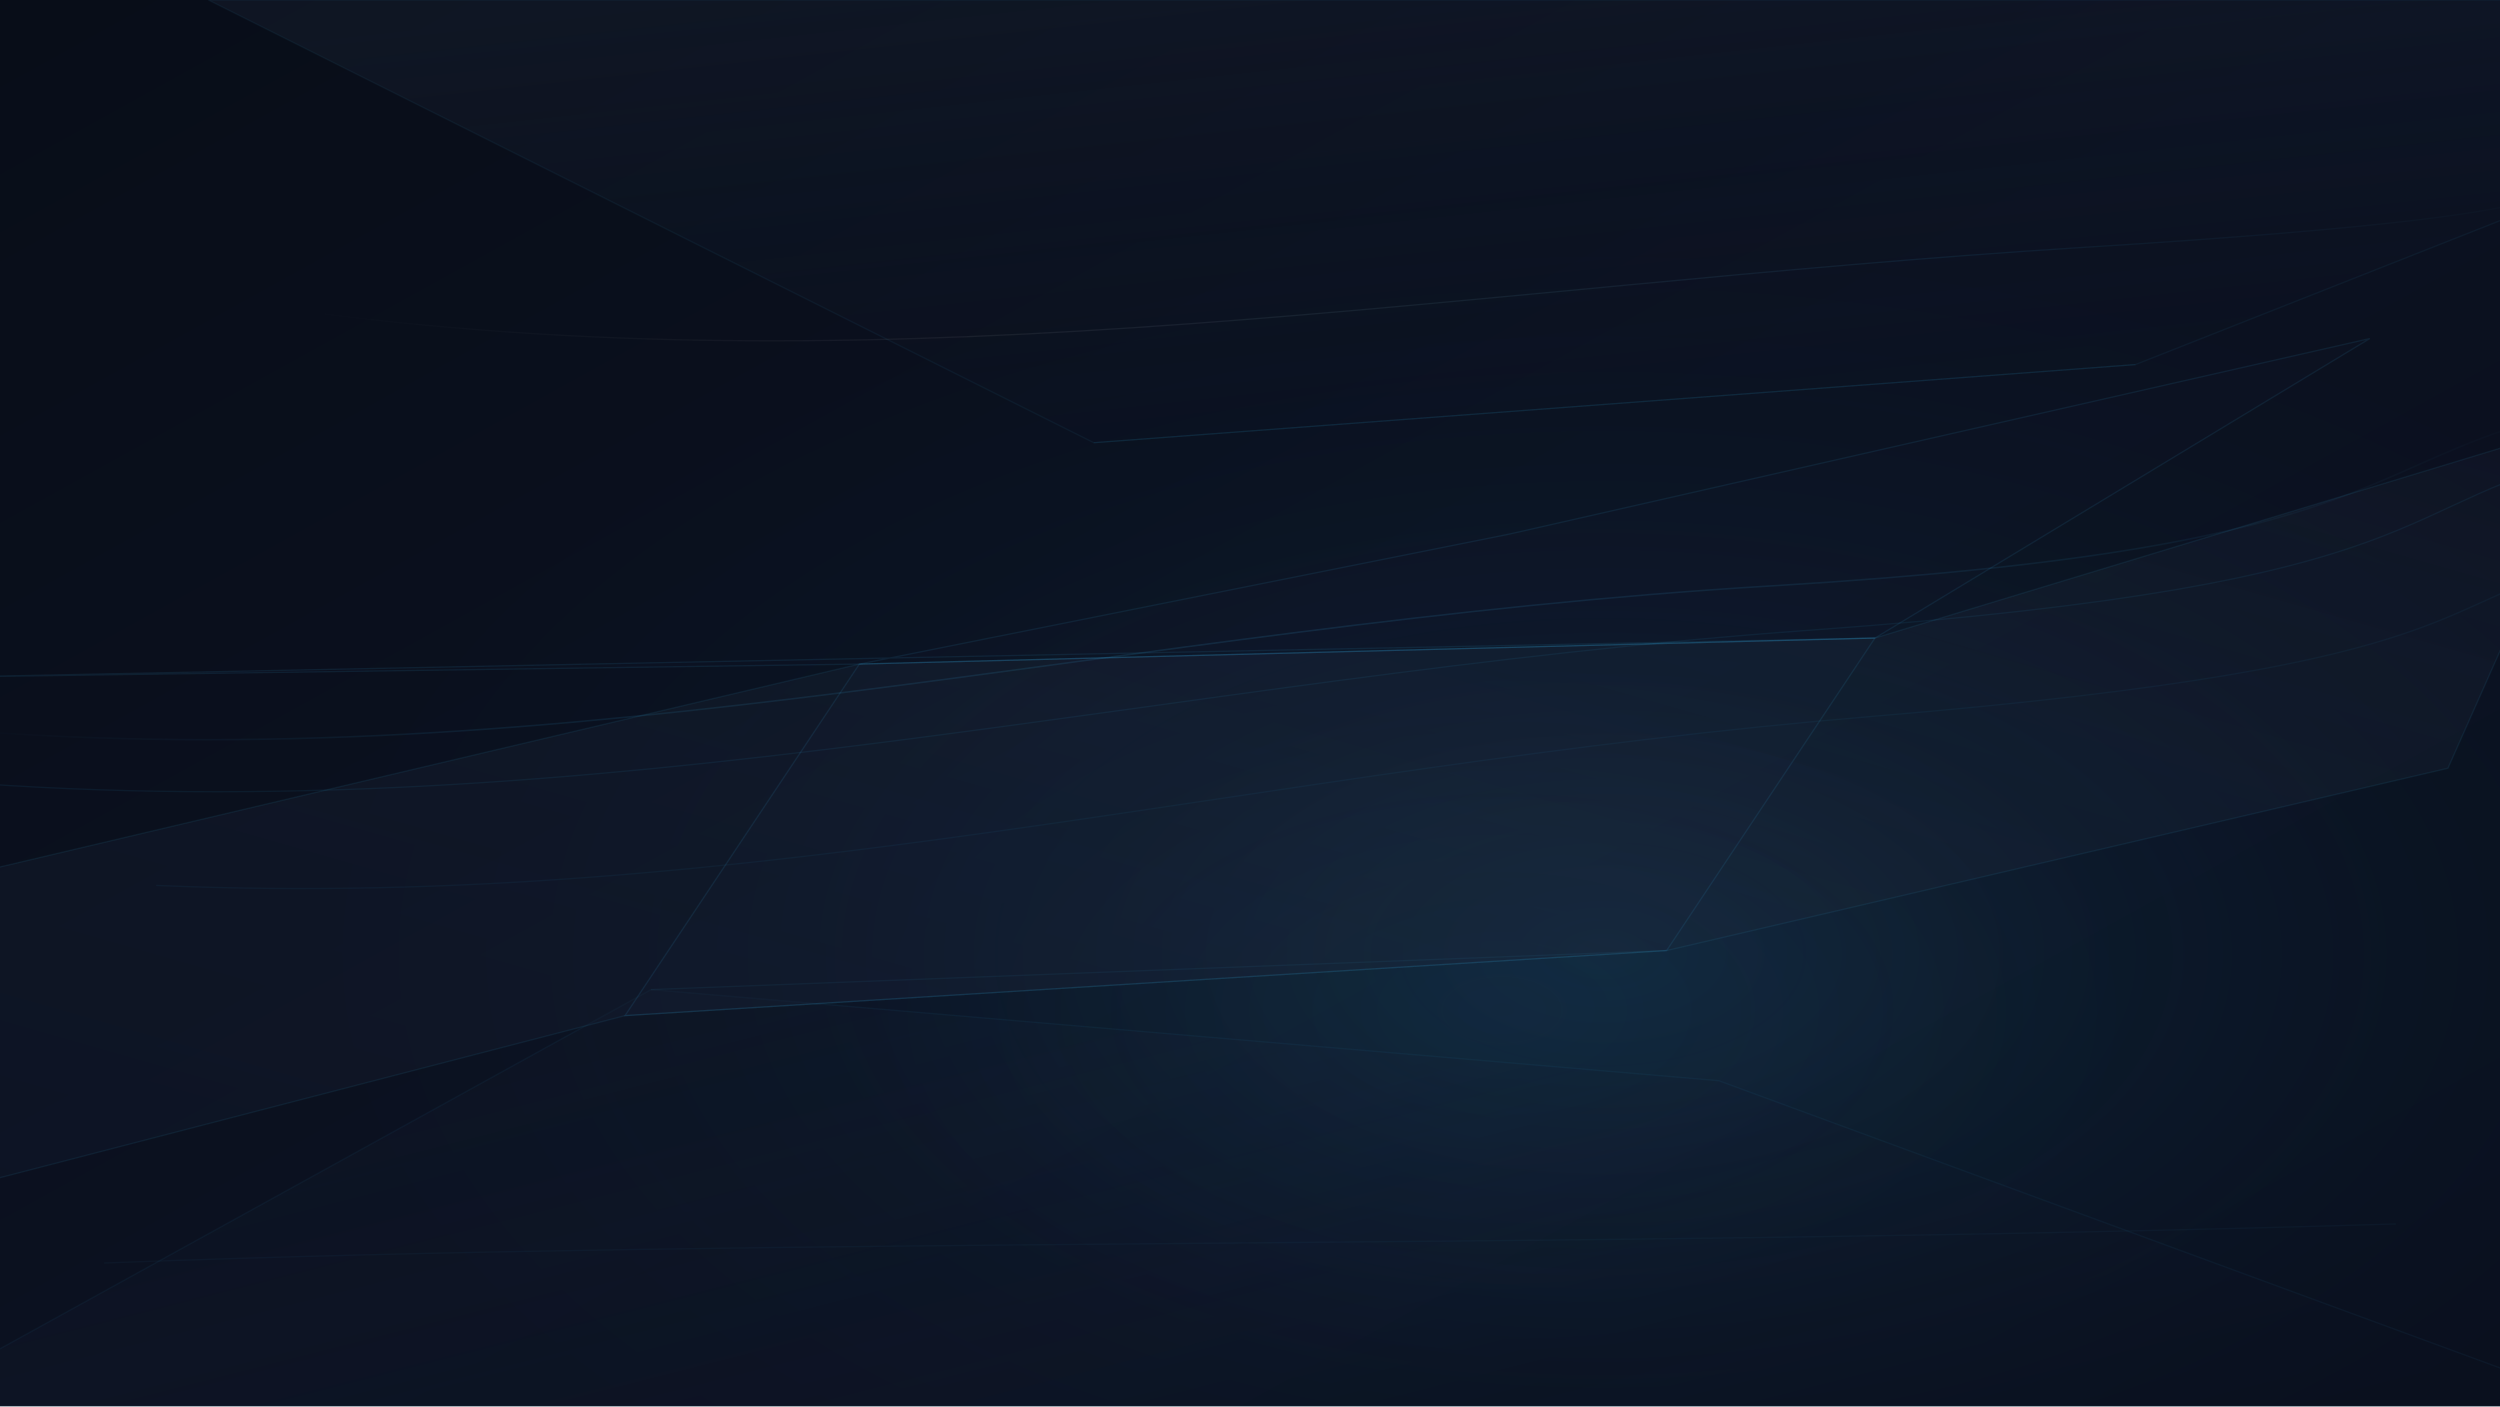
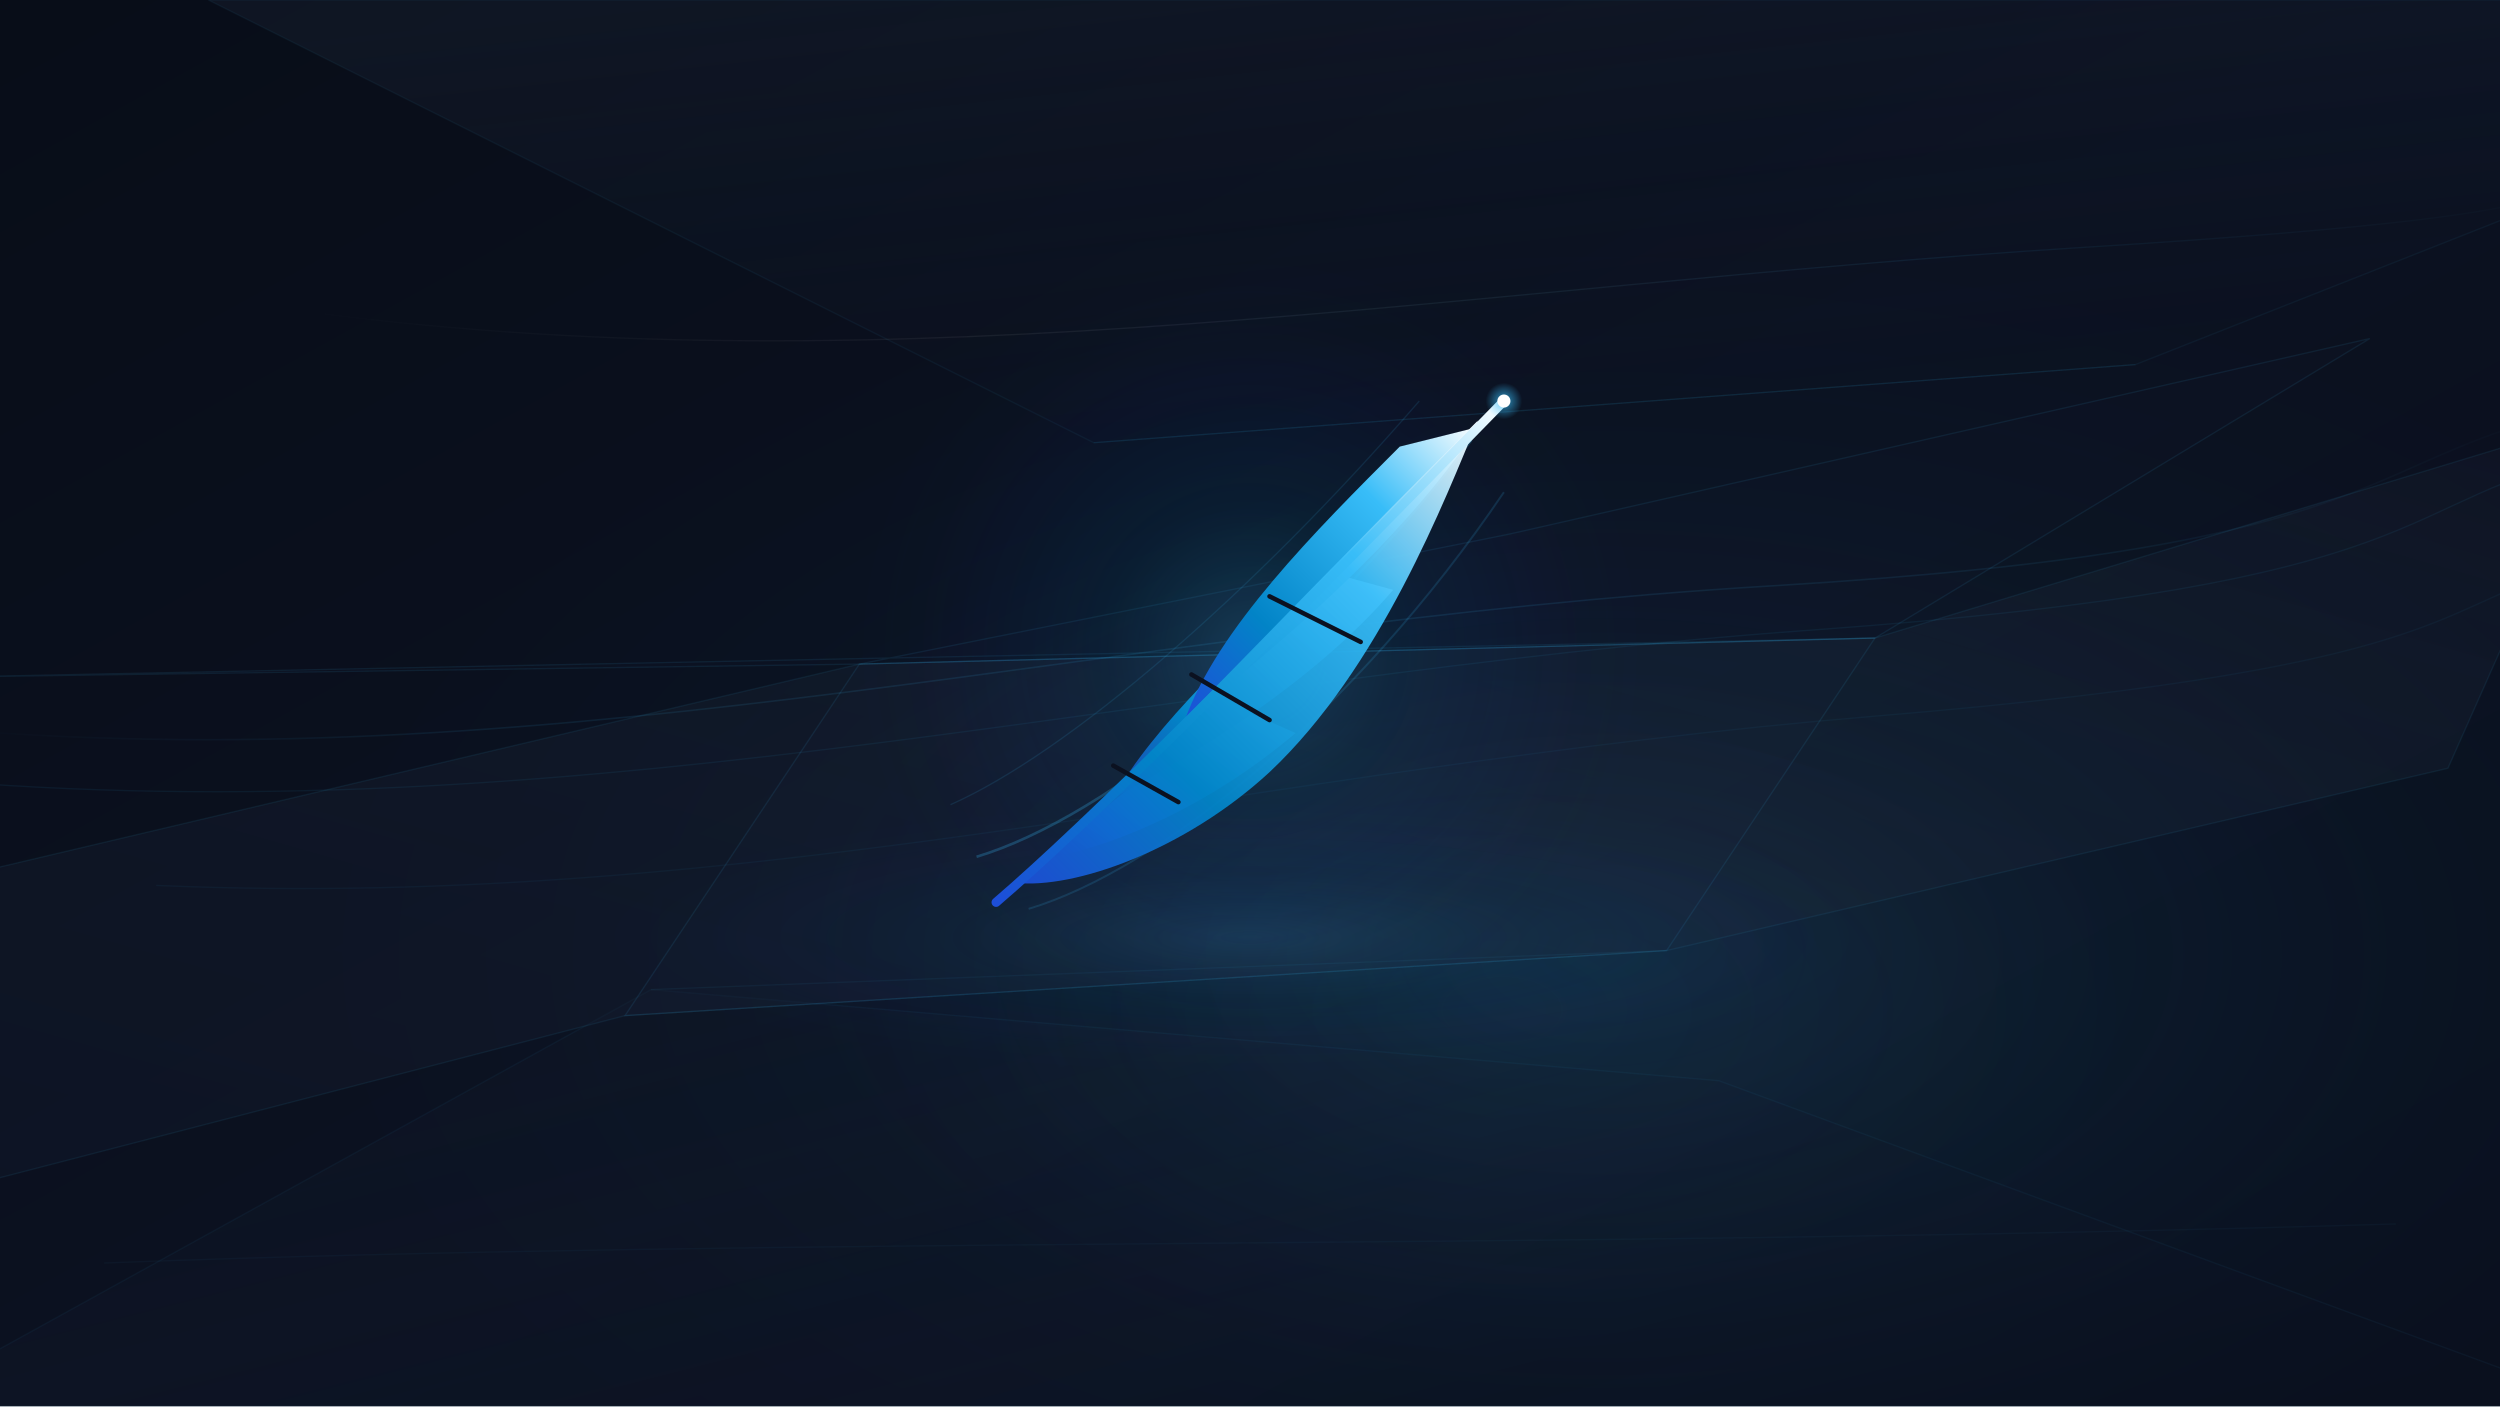
<svg xmlns="http://www.w3.org/2000/svg" viewBox="0 0 1920 1080" width="1920" height="1080">
  <defs>
    <linearGradient id="baseFloorGrad" x1="0%" y1="0%" x2="100%" y2="100%">
      <stop offset="0%" stop-color="#080d18" />
      <stop offset="50%" stop-color="#0b1120" />
      <stop offset="100%" stop-color="#0a0f1d" />
    </linearGradient>
    <radialGradient id="luminousAmbient" cx="64%" cy="68%" r="58%" fx="64%" fy="68%">
      <stop offset="0%" stop-color="#38bdf8" stop-opacity="0.12" />
      <stop offset="25%" stop-color="#38bdf8" stop-opacity="0.07" />
      <stop offset="55%" stop-color="#0ea5e9" stop-opacity="0.025" />
      <stop offset="80%" stop-color="#0369a1" stop-opacity="0.006" />
      <stop offset="100%" stop-color="#0b1120" stop-opacity="0" />
    </radialGradient>
    <radialGradient id="coreAmbientBloom" cx="60%" cy="72%" r="28%" fx="60%" fy="72%">
      <stop offset="0%" stop-color="#38bdf8" stop-opacity="0.05" />
      <stop offset="60%" stop-color="#38bdf8" stop-opacity="0.015" />
      <stop offset="100%" stop-color="#0b1120" stop-opacity="0" />
+     </radialGradient>
+     <radialGradient id="emblemBloom" cx="50%" cy="50%" r="50%">
+       <stop offset="0%" stop-color="#38bdf8" stop-opacity="0.22" />
+       <stop offset="35%" stop-color="#0284c7" stop-opacity="0.09" />
+       <stop offset="70%" stop-color="#1d4ed8" stop-opacity="0.03" />
+       <stop offset="100%" stop-color="#0b1120" stop-opacity="0" />
+     </radialGradient>
+     <radialGradient id="emblemFloorBloom" cx="50%" cy="50%" r="50%">
+       <stop offset="0%" stop-color="#38bdf8" stop-opacity="0.14" />
+       <stop offset="45%" stop-color="#0284c7" stop-opacity="0.05" />
+       <stop offset="80%" stop-color="#1d4ed8" stop-opacity="0.015" />
+       <stop offset="100%" stop-color="#0b1120" stop-opacity="0" />
+     </radialGradient>
+     <linearGradient id="supersonicFrostGrad" x1="100%" y1="0%" x2="0%" y2="100%">
+       <stop offset="0%" stop-color="#ffffff" />
+       <stop offset="30%" stop-color="#38bdf8" />
+       <stop offset="70%" stop-color="#0284c7" />
+       <stop offset="100%" stop-color="#1d4ed8" />
+     </linearGradient>
+     <linearGradient id="emblemGrad1" x1="100%" y1="0%" x2="0%" y2="100%">
+       <stop offset="0%" stop-color="#ffffff" />
+       <stop offset="30%" stop-color="#38bdf8" />
+       <stop offset="70%" stop-color="#0284c7" />
+       <stop offset="100%" stop-color="#1d4ed8" />
+     </linearGradient>
+     <linearGradient id="emblemGrad2" x1="100%" y1="0%" x2="0%" y2="100%">
+       <stop offset="0%" stop-color="#e0f2fe" />
+       <stop offset="30%" stop-color="#38bdf8" />
+       <stop offset="70%" stop-color="#0284c7" />
+       <stop offset="100%" stop-color="#1e40af" />
+     </linearGradient>
+     <linearGradient id="emblemGrad3" x1="100%" y1="0%" x2="0%" y2="100%">
+       <stop offset="0%" stop-color="#38bdf8" />
+       <stop offset="40%" stop-color="#0284c7" />
+       <stop offset="80%" stop-color="#1d4ed8" />
+       <stop offset="100%" stop-color="#0f172a" />
+     </linearGradient>
+     <linearGradient id="emblemSpineGlow" x1="100%" y1="0%" x2="0%" y2="100%">
+       <stop offset="0%" stop-color="#ffffff" />
+       <stop offset="30%" stop-color="#38bdf8" />
+       <stop offset="70%" stop-color="#0284c7" />
+       <stop offset="100%" stop-color="#1d4ed8" />
+     </linearGradient>
+     <radialGradient id="apexSpecularFlare" cx="50%" cy="50%" r="50%">
+       <stop offset="0%" stop-color="#ffffff" stop-opacity="0.95" />
+       <stop offset="40%" stop-color="#38bdf8" stop-opacity="0.45" />
+       <stop offset="100%" stop-color="#38bdf8" stop-opacity="0" />
    </radialGradient>
    <linearGradient id="facetGradA" x1="0%" y1="100%" x2="100%" y2="0%">
      <stop offset="0%" stop-color="#0f172a" stop-opacity="0.45" />
      <stop offset="60%" stop-color="#1e293b" stop-opacity="0.25" />
      <stop offset="100%" stop-color="#334155" stop-opacity="0.08" />
    </linearGradient>
    <linearGradient id="facetGradB" x1="20%" y1="0%" x2="80%" y2="100%">
      <stop offset="0%" stop-color="#1e293b" stop-opacity="0.30" />
      <stop offset="50%" stop-color="#162236" stop-opacity="0.15" />
      <stop offset="100%" stop-color="#0b1120" stop-opacity="0.05" />
    </linearGradient>
    <linearGradient id="facetGradC" x1="100%" y1="80%" x2="0%" y2="20%">
      <stop offset="0%" stop-color="#0a0f1d" stop-opacity="0.50" />
      <stop offset="60%" stop-color="#131e33" stop-opacity="0.20" />
      <stop offset="100%" stop-color="#1e293b" stop-opacity="0.05" />
    </linearGradient>
    <linearGradient id="streamlineGradCyan" x1="0%" y1="0%" x2="100%" y2="0%">
      <stop offset="0%" stop-color="#38bdf8" stop-opacity="0" />
      <stop offset="20%" stop-color="#38bdf8" stop-opacity="0.09" />
      <stop offset="50%" stop-color="#38bdf8" stop-opacity="0.12" />
      <stop offset="80%" stop-color="#38bdf8" stop-opacity="0.08" />
      <stop offset="100%" stop-color="#38bdf8" stop-opacity="0" />
    </linearGradient>
    <linearGradient id="streamlineGradSubtle" x1="0%" y1="0%" x2="100%" y2="0%">
      <stop offset="0%" stop-color="#ffffff" stop-opacity="0" />
      <stop offset="30%" stop-color="#ffffff" stop-opacity="0.06" />
      <stop offset="70%" stop-color="#38bdf8" stop-opacity="0.08" />
      <stop offset="100%" stop-color="#38bdf8" stop-opacity="0" />
    </linearGradient>
  </defs>
  <rect width="1920" height="1080" fill="url(#baseFloorGrad)" />
  <rect width="1920" height="1080" fill="url(#luminousAmbient)" />
  <rect width="1920" height="1080" fill="url(#coreAmbientBloom)" />
  <polygon points="-80,1080 500,760 1320,830 2000,1080" fill="url(#facetGradC)" stroke="#38bdf8" stroke-opacity="0.05" stroke-width="1" />
  <polygon points="-60,680 660,510 1440,490 2000,320 1880,590 1280,730 480,780 -60,920" fill="url(#facetGradA)" stroke="#38bdf8" stroke-opacity="0.08" stroke-width="1" />
  <polygon points="160,0 840,340 1640,280 2020,130 2020,0" fill="url(#facetGradB)" stroke="#38bdf8" stroke-opacity="0.06" stroke-width="1" />
  <polygon points="480,780 660,510 1440,490 1280,730" fill="#1e293b" fill-opacity="0.12" stroke="#38bdf8" stroke-opacity="0.10" stroke-width="1" />
  <polygon points="-40,520 660,510 1160,410 1820,260 1440,490" fill="#0f172a" fill-opacity="0.20" stroke="#38bdf8" stroke-opacity="0.09" stroke-width="1" />
  <path d="M -40 560 C 440 600, 860 480, 1360 450 S 1800 350, 2000 310" fill="none" stroke="url(#streamlineGradCyan)" stroke-width="1.2" />
  <path d="M -40 600 C 460 640, 890 520, 1390 484 S 1830 384, 2000 348" fill="none" stroke="#38bdf8" stroke-opacity="0.07" stroke-width="1" />
  <path d="M 120 680 C 580 700, 960 590, 1440 550 S 1860 460, 2000 430" fill="none" stroke="#38bdf8" stroke-opacity="0.05" stroke-width="1" />
  <path d="M 240 240 C 700 300, 1120 220, 1600 190 S 1920 140, 2020 120" fill="none" stroke="url(#streamlineGradSubtle)" stroke-width="1" />
  <line x1="660" y1="510" x2="1440" y2="490" stroke="#38bdf8" stroke-opacity="0.11" stroke-width="1" />
  <line x1="840" y1="340" x2="1640" y2="280" stroke="#38bdf8" stroke-opacity="0.07" stroke-width="1" />
  <line x1="500" y1="760" x2="1280" y2="730" stroke="#38bdf8" stroke-opacity="0.06" stroke-width="1" />
  <path d="M 80 970 C 600 950, 1180 960, 1840 940" fill="none" stroke="#38bdf8" stroke-opacity="0.04" stroke-width="1" />
+   <ellipse cx="960" cy="720" rx="520" ry="110" fill="url(#emblemFloorBloom)" />
+   <circle cx="960" cy="500" r="320" fill="url(#emblemBloom)" />
+   <g id="centralFeatherEmblem" transform="translate(690, 248)">
+     <path d="M 60 410 C 160 380, 310 260, 440 90" fill="none" stroke="#38bdf8" stroke-width="2" stroke-opacity="0.25" />
+     <path d="M 100 450 C 200 420, 350 300, 465 130" fill="none" stroke="#38bdf8" stroke-width="1.5" stroke-opacity="0.15" />
+     <path d="M 40 370 C 130 330, 270 210, 400 60" fill="none" stroke="#38bdf8" stroke-width="1" stroke-opacity="0.12" />
+     <path d="M 120 410 C 170 400, 240 370, 305 315 L 260 295 C 200 340, 150 375, 120 410 Z" fill="url(#emblemGrad3)" />
+     <path d="M 165 365 C 230 330, 320 275, 380 205 L 325 190 C 265 245, 195 310, 165 365 Z" fill="url(#emblemGrad2)" />
+     <path d="M 220 305 C 295 245, 385 170, 445 80 L 385 95 C 320 160, 245 235, 220 305 Z" fill="url(#emblemGrad1)" />
+     <path d="M 90 430 C 150 380, 260 260, 445 75 C 420 135, 370 265, 285 345 C 220 405, 135 435, 90 430 Z" fill="url(#emblemGrad1)" fill-opacity="0.95" />
+     <path d="M 75 445 C 145 385, 275 255, 465 60" fill="none" stroke="url(#emblemSpineGlow)" stroke-width="7" stroke-linecap="round" />
+     <line x1="285" y1="210" x2="355" y2="245" stroke="#0b1120" stroke-width="3.5" stroke-linecap="round" />
+     <line x1="225" y1="270" x2="285" y2="305" stroke="#0b1120" stroke-width="3.5" stroke-linecap="round" />
+     <line x1="165" y1="340" x2="215" y2="368" stroke="#0b1120" stroke-width="3.5" stroke-linecap="round" />
+     <circle cx="465" cy="60" r="14" fill="url(#apexSpecularFlare)" />
+     <circle cx="465" cy="60" r="5" fill="#ffffff" />
+   </g>
</svg>
